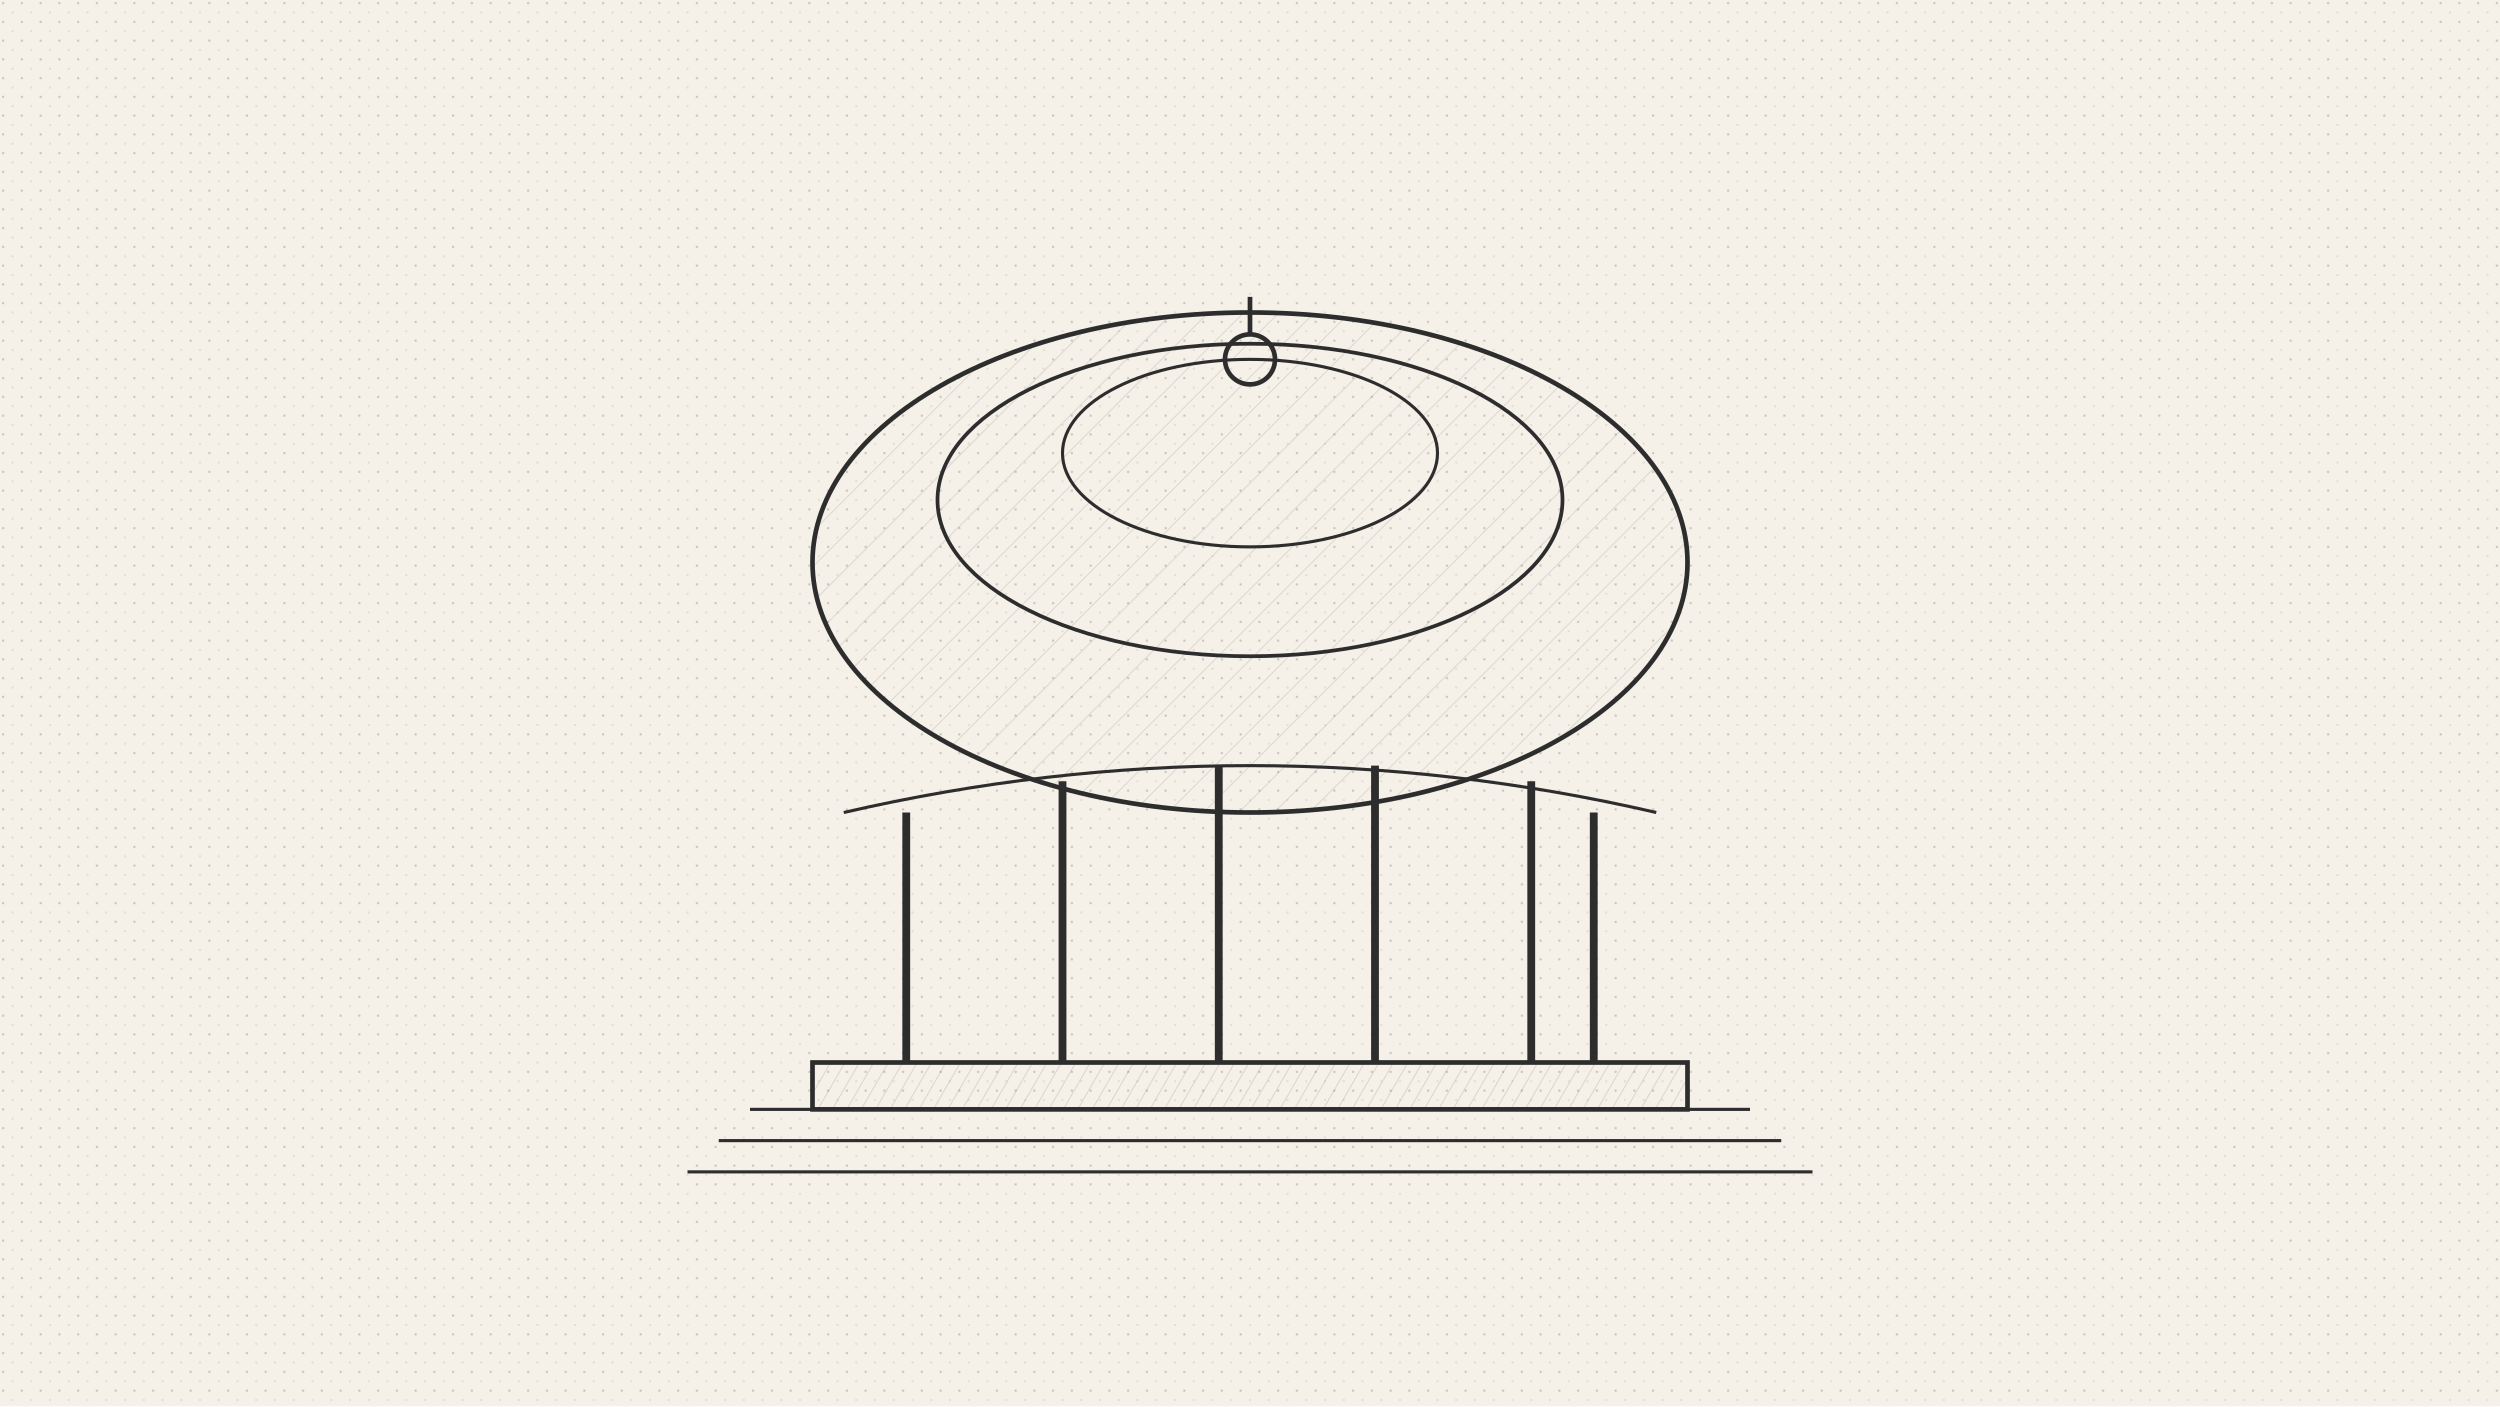
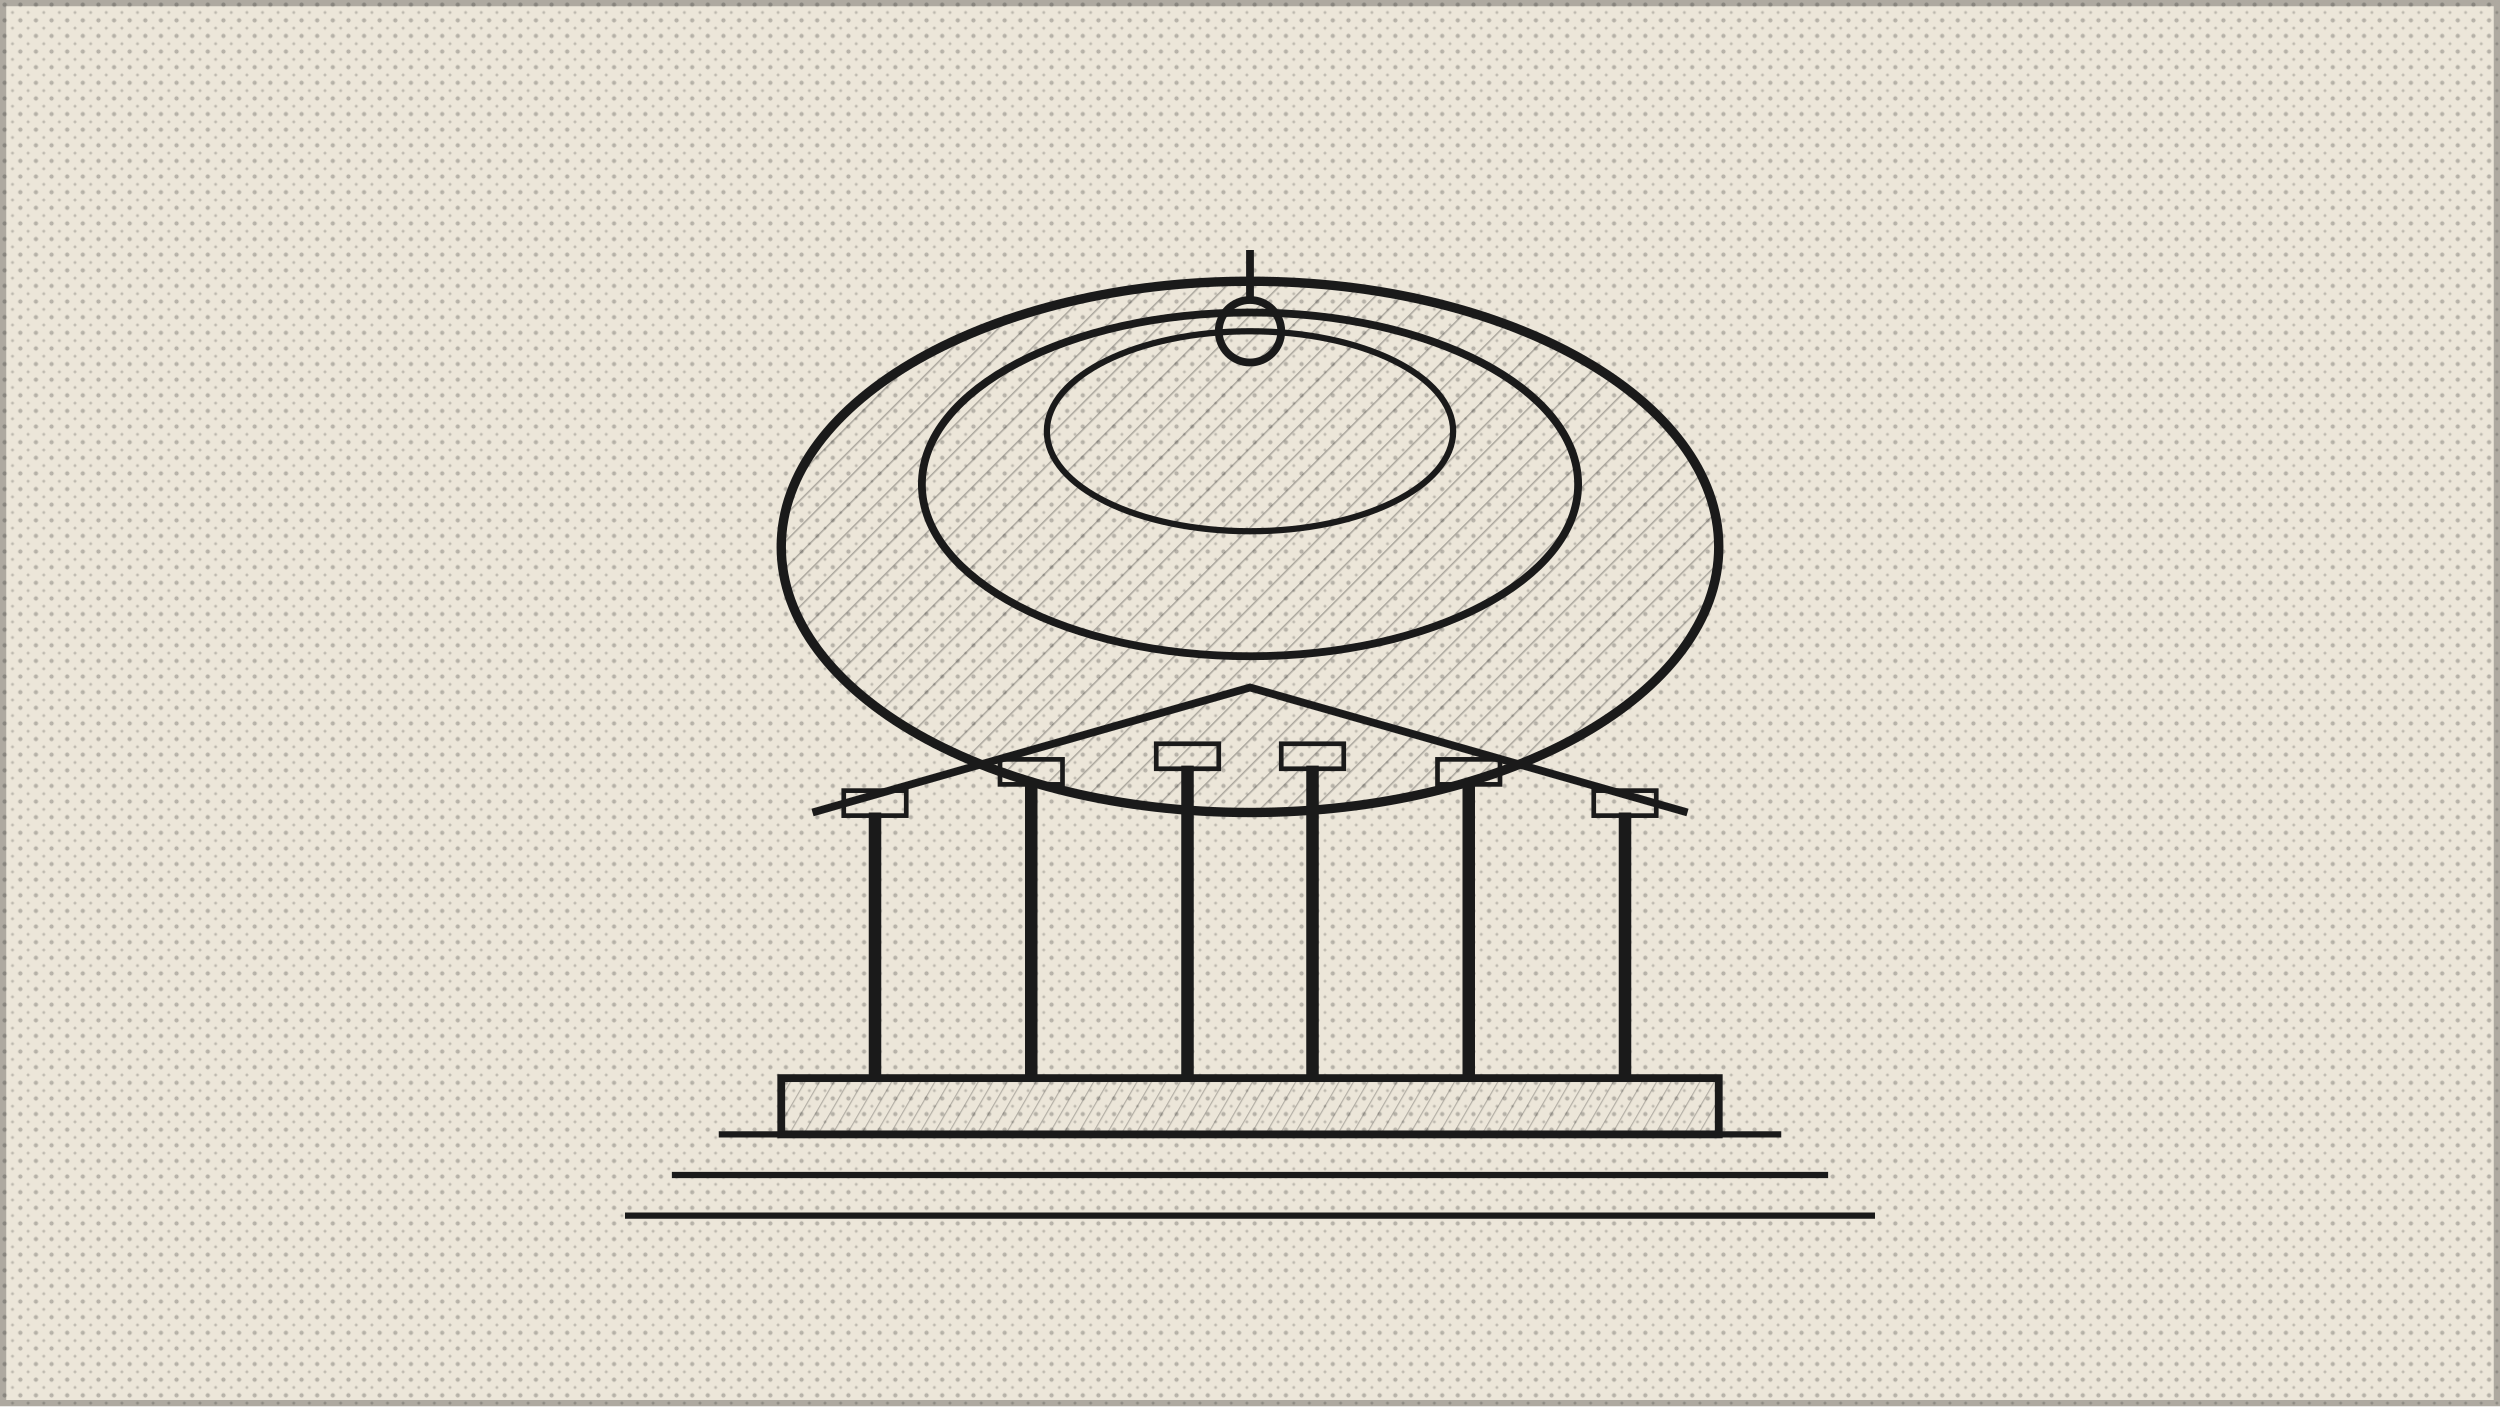
<svg xmlns="http://www.w3.org/2000/svg" viewBox="0 0 800 450" width="800" height="450">
  <defs>
-     <pattern id="crosshatch" width="8" height="8" patternUnits="userSpaceOnUse" patternTransform="rotate(45)">
-       <line x1="0" y1="0" x2="0" y2="8" stroke="#2d2d2d" stroke-width="0.5" opacity="0.15" />
+     <pattern id="crosshatch" width="6" height="6" patternUnits="userSpaceOnUse" patternTransform="rotate(45)">
+       <line x1="0" y1="0" x2="0" y2="6" stroke="#1a1a1a" stroke-width="1" opacity="0.3" />
    </pattern>
-     <pattern id="stipple" width="6" height="6" patternUnits="userSpaceOnUse">
-       <circle cx="1" cy="1" r="0.4" fill="#2d2d2d" opacity="0.2" />
-       <circle cx="4" cy="4" r="0.3" fill="#2d2d2d" opacity="0.15" />
+     <pattern id="stipple" width="5" height="5" patternUnits="userSpaceOnUse">
+       <circle cx="1.5" cy="1.5" r="0.7" fill="#1a1a1a" opacity="0.25" />
+       <circle cx="4" cy="4" r="0.5" fill="#1a1a1a" opacity="0.2" />
    </pattern>
-     <pattern id="hatch-dense" width="4" height="4" patternUnits="userSpaceOnUse" patternTransform="rotate(30)">
-       <line x1="0" y1="0" x2="0" y2="4" stroke="#2d2d2d" stroke-width="0.4" opacity="0.2" />
+     <pattern id="hatch" width="4" height="4" patternUnits="userSpaceOnUse" patternTransform="rotate(30)">
+       <line x1="0" y1="0" x2="0" y2="4" stroke="#1a1a1a" stroke-width="0.8" opacity="0.25" />
    </pattern>
  </defs>
-   <rect width="800" height="450" fill="#f5f0e8" />
+   <rect width="800" height="450" fill="#ece6d9" />
  <rect width="800" height="450" fill="url(#stipple)" />
-   <ellipse cx="400" cy="180" rx="140" ry="80" fill="none" stroke="#2d2d2d" stroke-width="1.5" />
-   <ellipse cx="400" cy="180" rx="140" ry="80" fill="url(#crosshatch)" />
-   <ellipse cx="400" cy="160" rx="100" ry="50" fill="none" stroke="#2d2d2d" stroke-width="1.2" />
-   <ellipse cx="400" cy="145" rx="60" ry="30" fill="none" stroke="#2d2d2d" stroke-width="1" />
-   <circle cx="400" cy="115" r="8" fill="none" stroke="#2d2d2d" stroke-width="1.5" />
-   <line x1="400" y1="107" x2="400" y2="95" stroke="#2d2d2d" stroke-width="1.5" />
-   <line x1="290" y1="260" x2="290" y2="340" stroke="#2d2d2d" stroke-width="2.5" />
-   <line x1="340" y1="250" x2="340" y2="340" stroke="#2d2d2d" stroke-width="2.5" />
-   <line x1="390" y1="245" x2="390" y2="340" stroke="#2d2d2d" stroke-width="2.5" />
-   <line x1="440" y1="245" x2="440" y2="340" stroke="#2d2d2d" stroke-width="2.5" />
-   <line x1="490" y1="250" x2="490" y2="340" stroke="#2d2d2d" stroke-width="2.5" />
-   <line x1="510" y1="260" x2="510" y2="340" stroke="#2d2d2d" stroke-width="2.5" />
-   <rect x="260" y="340" width="280" height="15" fill="none" stroke="#2d2d2d" stroke-width="1.5" />
-   <rect x="260" y="340" width="280" height="15" fill="url(#hatch-dense)" />
-   <line x1="240" y1="355" x2="560" y2="355" stroke="#2d2d2d" stroke-width="1" />
-   <line x1="230" y1="365" x2="570" y2="365" stroke="#2d2d2d" stroke-width="1" />
-   <line x1="220" y1="375" x2="580" y2="375" stroke="#2d2d2d" stroke-width="1" />
-   <path d="M 270 260 Q 400 230 530 260" fill="none" stroke="#2d2d2d" stroke-width="1" />
+   <rect x="1" y="1" width="798" height="448" fill="none" stroke="#1a1a1a" stroke-width="2" opacity="0.3" />
+   <ellipse cx="400" cy="175" rx="150" ry="85" fill="url(#crosshatch)" stroke="#1a1a1a" stroke-width="3" />
+   <ellipse cx="400" cy="155" rx="105" ry="55" fill="none" stroke="#1a1a1a" stroke-width="2.5" />
+   <ellipse cx="400" cy="138" rx="65" ry="32" fill="none" stroke="#1a1a1a" stroke-width="2" />
+   <circle cx="400" cy="106" r="10" fill="none" stroke="#1a1a1a" stroke-width="2.5" />
+   <line x1="400" y1="96" x2="400" y2="80" stroke="#1a1a1a" stroke-width="2.5" />
+   <line x1="280" y1="260" x2="280" y2="345" stroke="#1a1a1a" stroke-width="4" />
+   <line x1="330" y1="250" x2="330" y2="345" stroke="#1a1a1a" stroke-width="4" />
+   <line x1="380" y1="245" x2="380" y2="345" stroke="#1a1a1a" stroke-width="4" />
+   <line x1="420" y1="245" x2="420" y2="345" stroke="#1a1a1a" stroke-width="4" />
+   <line x1="470" y1="250" x2="470" y2="345" stroke="#1a1a1a" stroke-width="4" />
+   <line x1="520" y1="260" x2="520" y2="345" stroke="#1a1a1a" stroke-width="4" />
+   <rect x="270" y="253" width="20" height="8" fill="none" stroke="#1a1a1a" stroke-width="1.5" />
+   <rect x="320" y="243" width="20" height="8" fill="none" stroke="#1a1a1a" stroke-width="1.5" />
+   <rect x="370" y="238" width="20" height="8" fill="none" stroke="#1a1a1a" stroke-width="1.5" />
+   <rect x="410" y="238" width="20" height="8" fill="none" stroke="#1a1a1a" stroke-width="1.5" />
+   <rect x="460" y="243" width="20" height="8" fill="none" stroke="#1a1a1a" stroke-width="1.5" />
+   <rect x="510" y="253" width="20" height="8" fill="none" stroke="#1a1a1a" stroke-width="1.5" />
+   <rect x="250" y="345" width="300" height="18" fill="url(#hatch)" stroke="#1a1a1a" stroke-width="2.5" />
+   <line x1="230" y1="363" x2="570" y2="363" stroke="#1a1a1a" stroke-width="2" />
+   <line x1="215" y1="376" x2="585" y2="376" stroke="#1a1a1a" stroke-width="2" />
+   <line x1="200" y1="389" x2="600" y2="389" stroke="#1a1a1a" stroke-width="2" />
+   <path d="M 260 260 L 400 220 L 540 260" fill="none" stroke="#1a1a1a" stroke-width="2.5" />
</svg>
